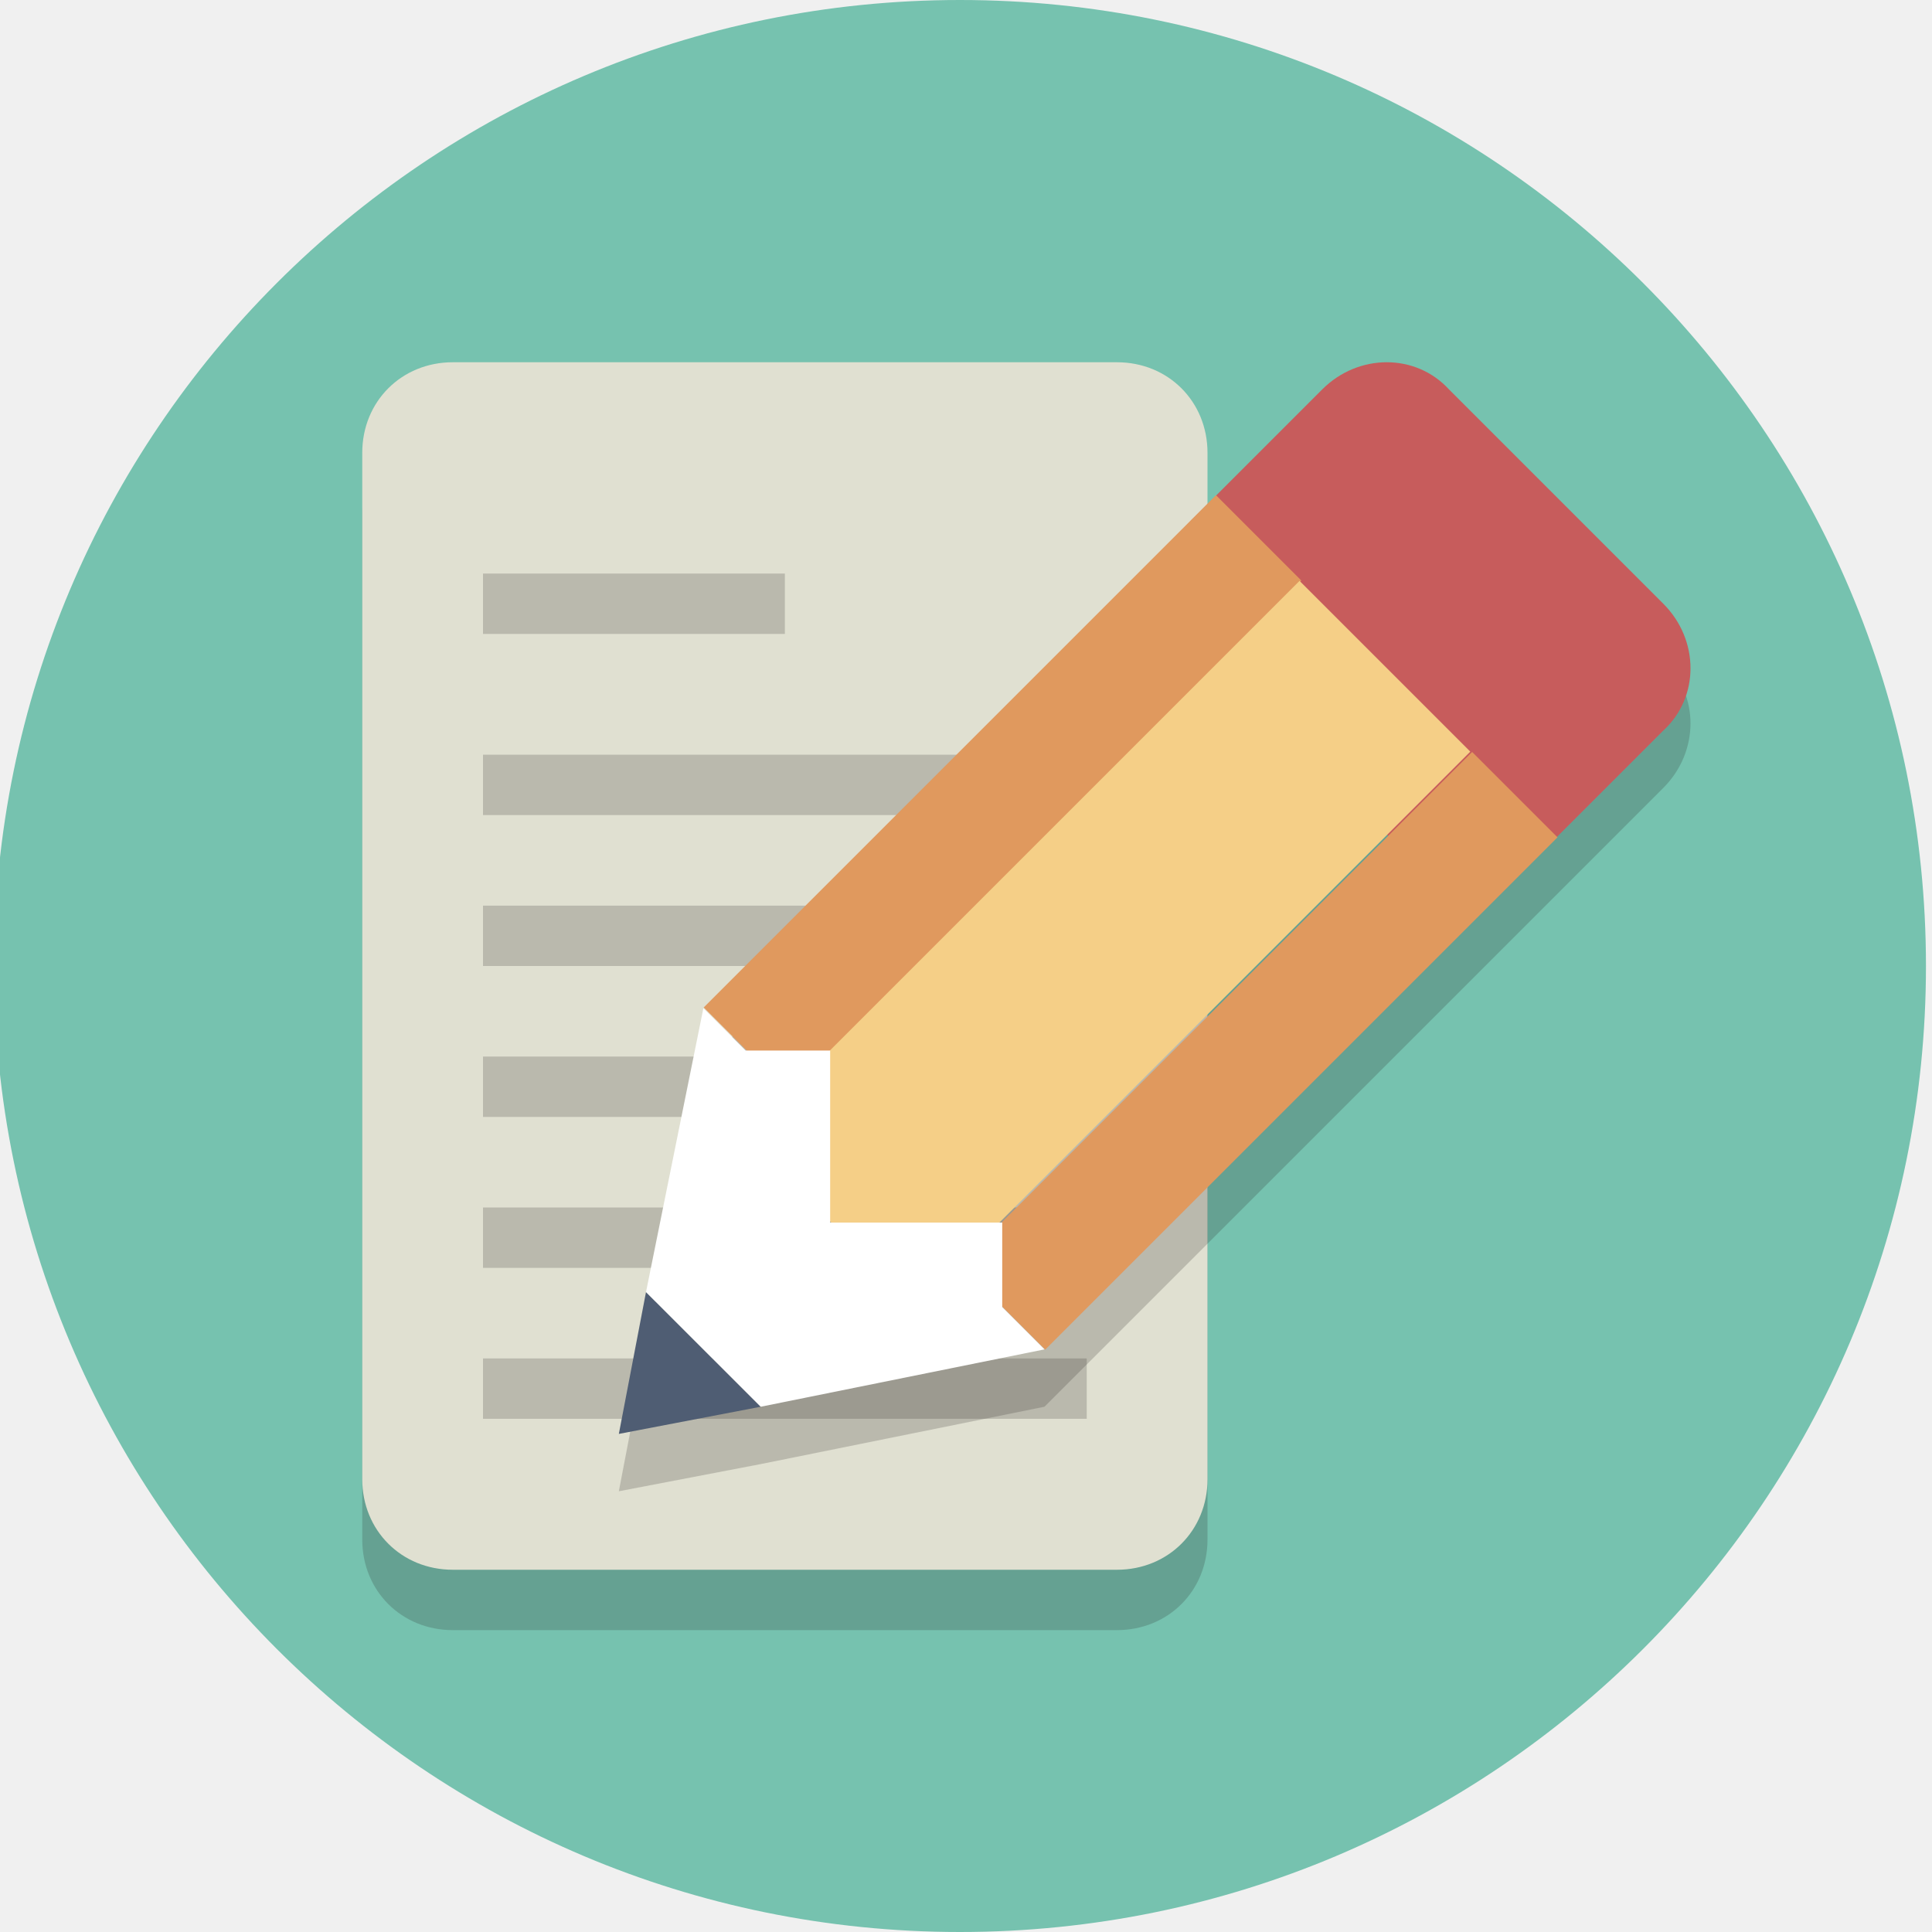
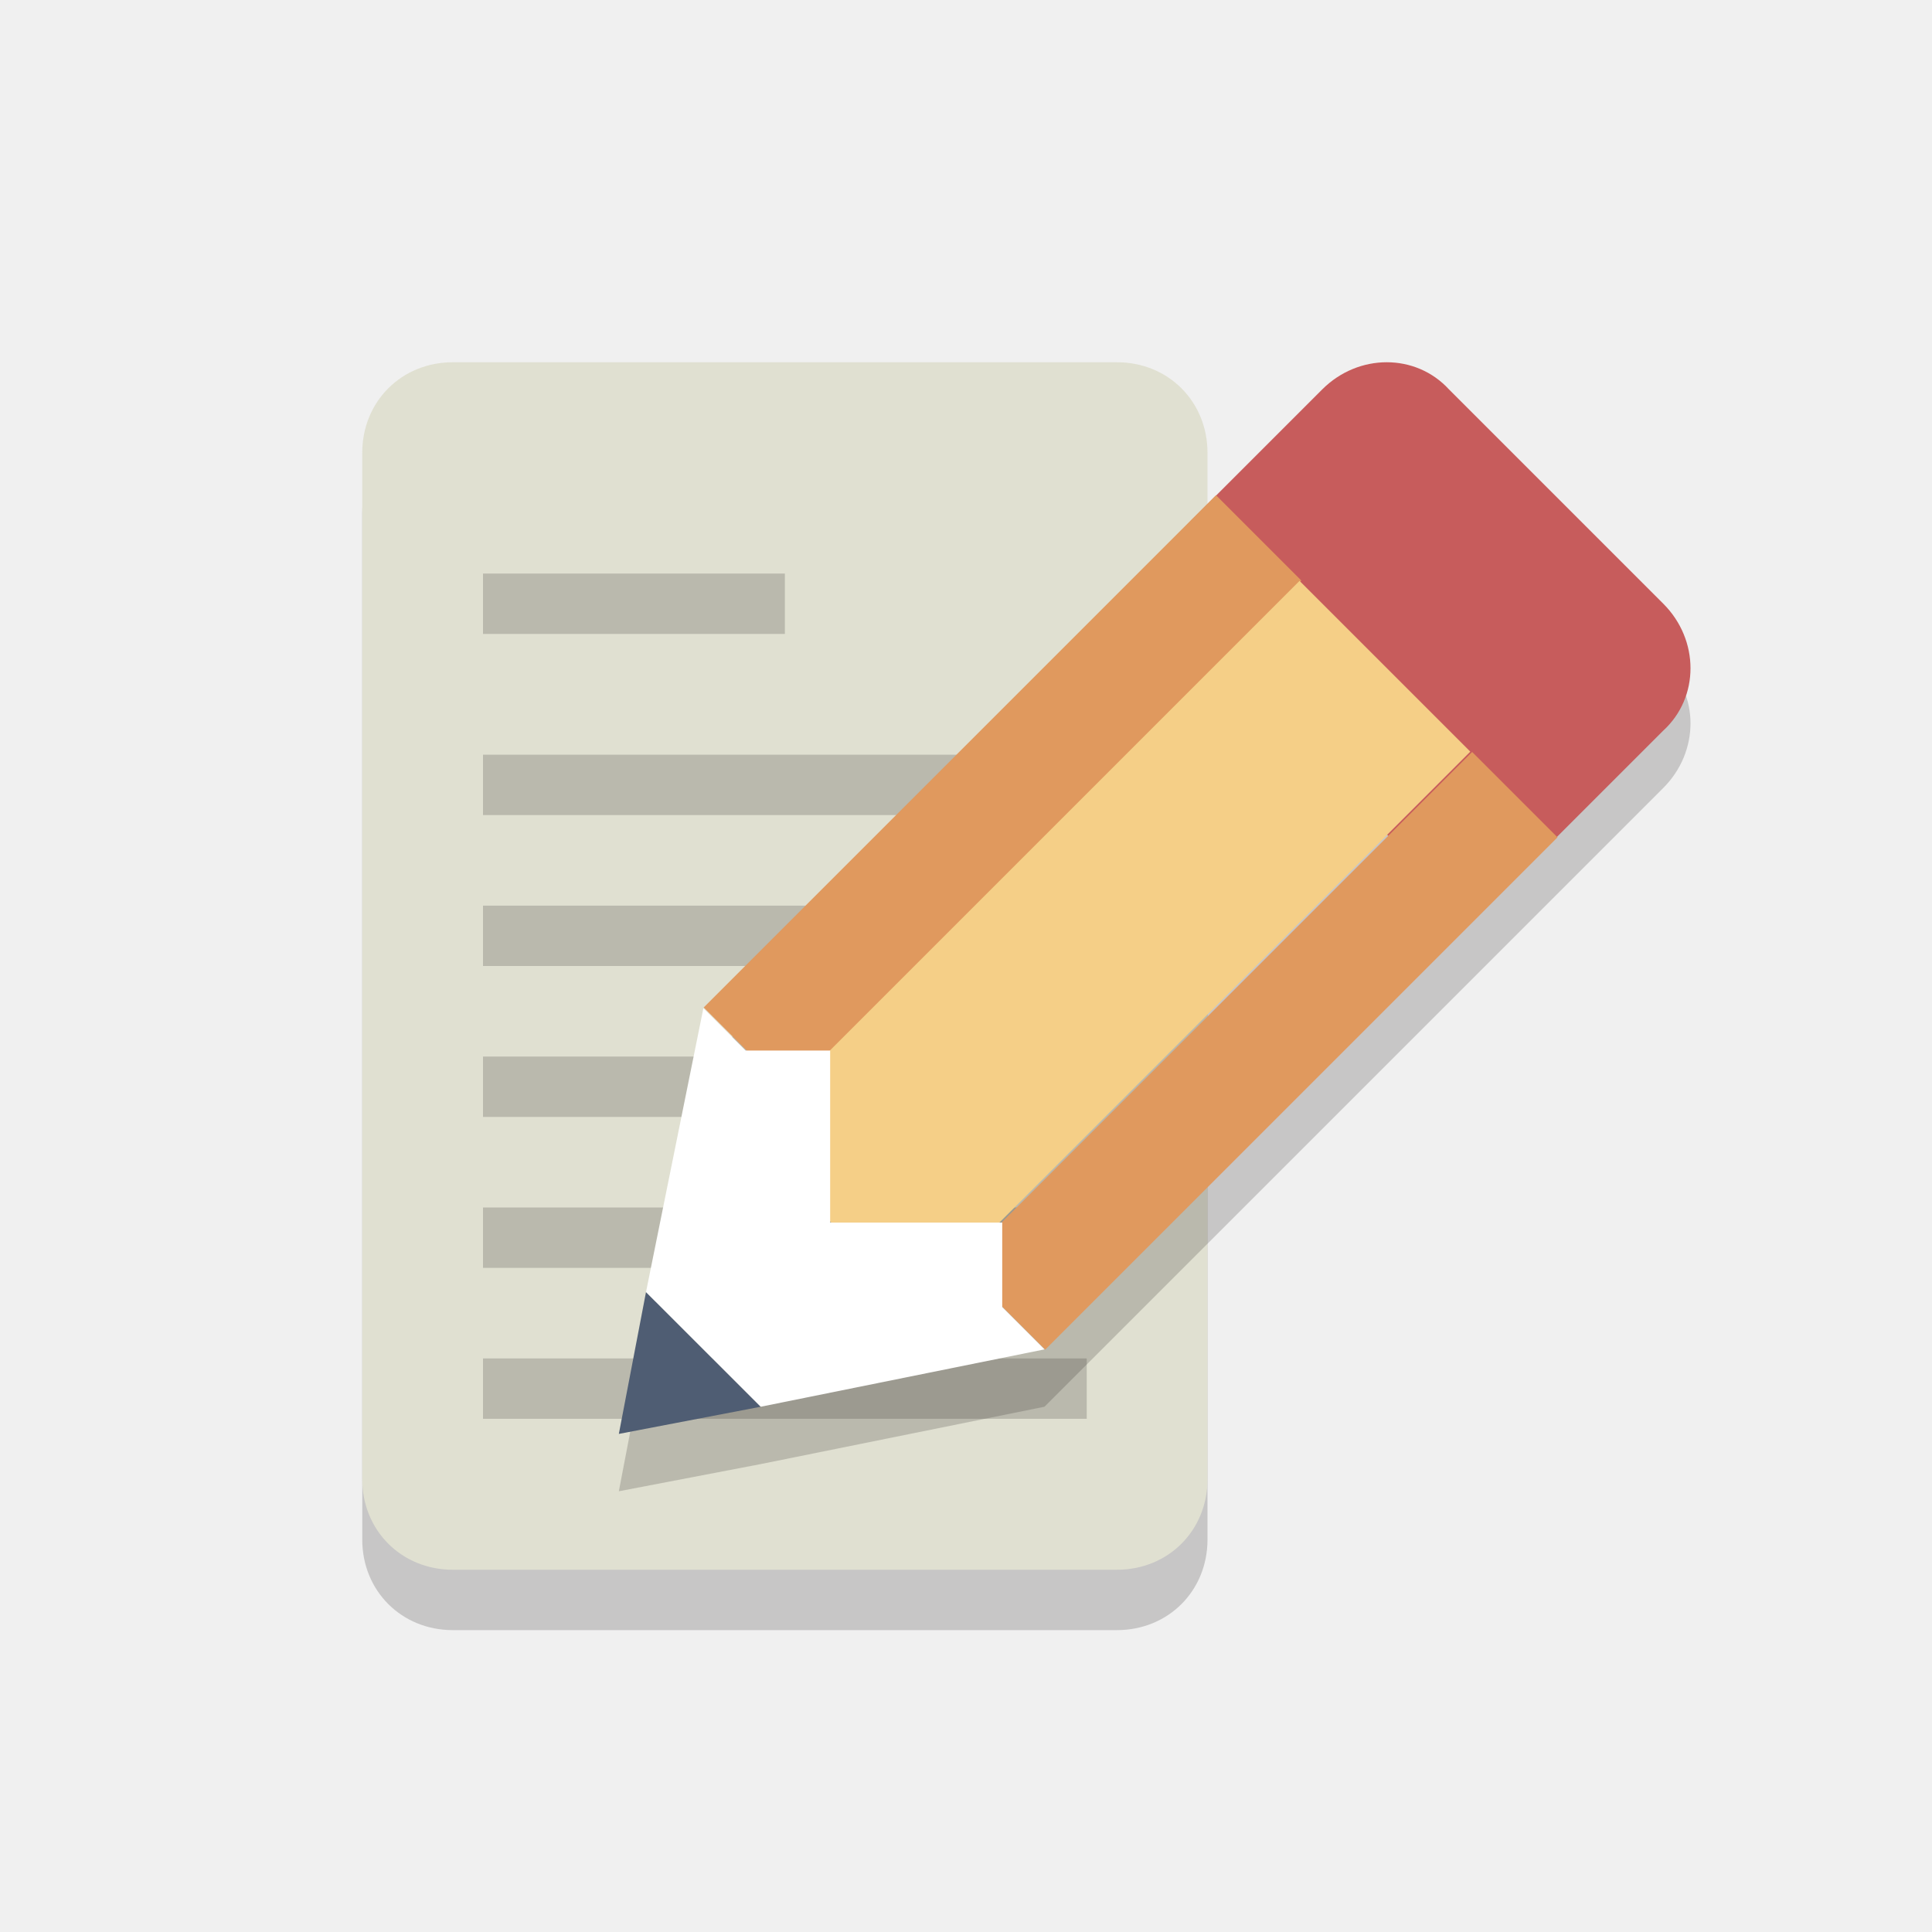
<svg xmlns="http://www.w3.org/2000/svg" version="1.1" viewBox="0 0 64 64" xml:space="preserve">
  <style type="text/css">
	.st0{fill:#76C2AF;}
	.st1{opacity:0.2;}
	.st2{fill:#231F20;}
	.st3{fill:#E0E0D1;}
	.st4{fill:#C75C5C;}
	.st5{fill:#E0995E;}
	.st6{fill:#F5CF87;}
	.st7{fill:#4F5D73;}
	.st8{fill:#FFFFFF;}
</style>
  <g id="Layer_1">
    <g>
-       <circle class="st0" cx="31.8" cy="32" r="32" />
-     </g>
+ 		
+ 	</g>
    <g>
      <g>
        <g class="st1">
          <path class="st2" d="M28,23v-9H15c-1.7,0-3,1.3-3,3v34c0,1.7,1.3,3,3,3h22c1.7,0,3-1.3,3-3V26h-9C29.3,26,28,24.7,28,23z" />
        </g>
        <g>
          <path class="st3" d="M37,12h-9H15c-1.7,0-3,1.3-3,3v25v9c0,1.7,1.3,3,3,3h9h13c1.7,0,3-1.3,3-3V24v-9C40,13.3,38.7,12,37,12z" />
        </g>
      </g>
      <g class="st1">
        <rect x="16" y="19" class="st2" width="10" height="2" />
      </g>
      <g class="st1">
        <rect x="16" y="35" class="st2" width="20" height="2" />
      </g>
      <g class="st1">
        <rect x="16" y="30" class="st2" width="20" height="2" />
      </g>
      <g class="st1">
        <rect x="16" y="25" class="st2" width="20" height="2" />
      </g>
      <g class="st1">
        <rect x="16" y="40" class="st2" width="20" height="2" />
      </g>
      <g class="st1">
        <rect x="16" y="45" class="st2" width="20" height="2" />
      </g>
    </g>
    <g class="st1">
      <path class="st2" d="M55.1,21.9l-7.1-7.1c-1.2-1.2-3.1-1.2-4.2,0l-3.5,3.5L39.6,19L23.3,35.3l-1.9,9.4l-0.9,4.7l4.7-0.9l9.4-1.9    l16.3-16.3l0.7-0.7l3.5-3.5C56.3,24.9,56.3,23,55.1,21.9z" />
    </g>
    <g>
      <path class="st4" d="M50.9,28.4c-1.2,1.2-3.1,1.2-4.2,0l-7.1-7.1c-1.2-1.2-1.2-3.1,0-4.2l4.2-4.2c1.2-1.2,3.1-1.2,4.2,0l7.1,7.1    c1.2,1.2,1.2,3.1,0,4.2L50.9,28.4z" />
    </g>
    <g>
      <rect x="31.2" y="14.3" transform="matrix(0.7071 0.7071 -0.7071 0.7071 28.331 -15.7696)" class="st5" width="4" height="24" />
    </g>
    <g>
      <rect x="32.7" y="18.3" transform="matrix(0.7071 0.7071 -0.7071 0.7071 32.8665 -16.8198)" class="st6" width="8" height="26" />
    </g>
    <g>
      <rect x="39.7" y="22.8" transform="matrix(0.7071 0.7071 -0.7071 0.7071 36.8162 -19.2843)" class="st5" width="4" height="24" />
    </g>
    <g>
      <g>
        <polygon class="st7" points="20.5,47.5 25.2,46.6 21.4,42.8    " />
      </g>
      <g>
        <polygon class="st8" points="23.3,33.4 21.4,42.8 25.2,46.6 34.6,44.7 33.2,43.3 33.2,40.5 27.5,40.5 27.5,34.8 24.7,34.8    " />
      </g>
    </g>
  </g>
  <g id="Layer_2">
</g>
</svg>
